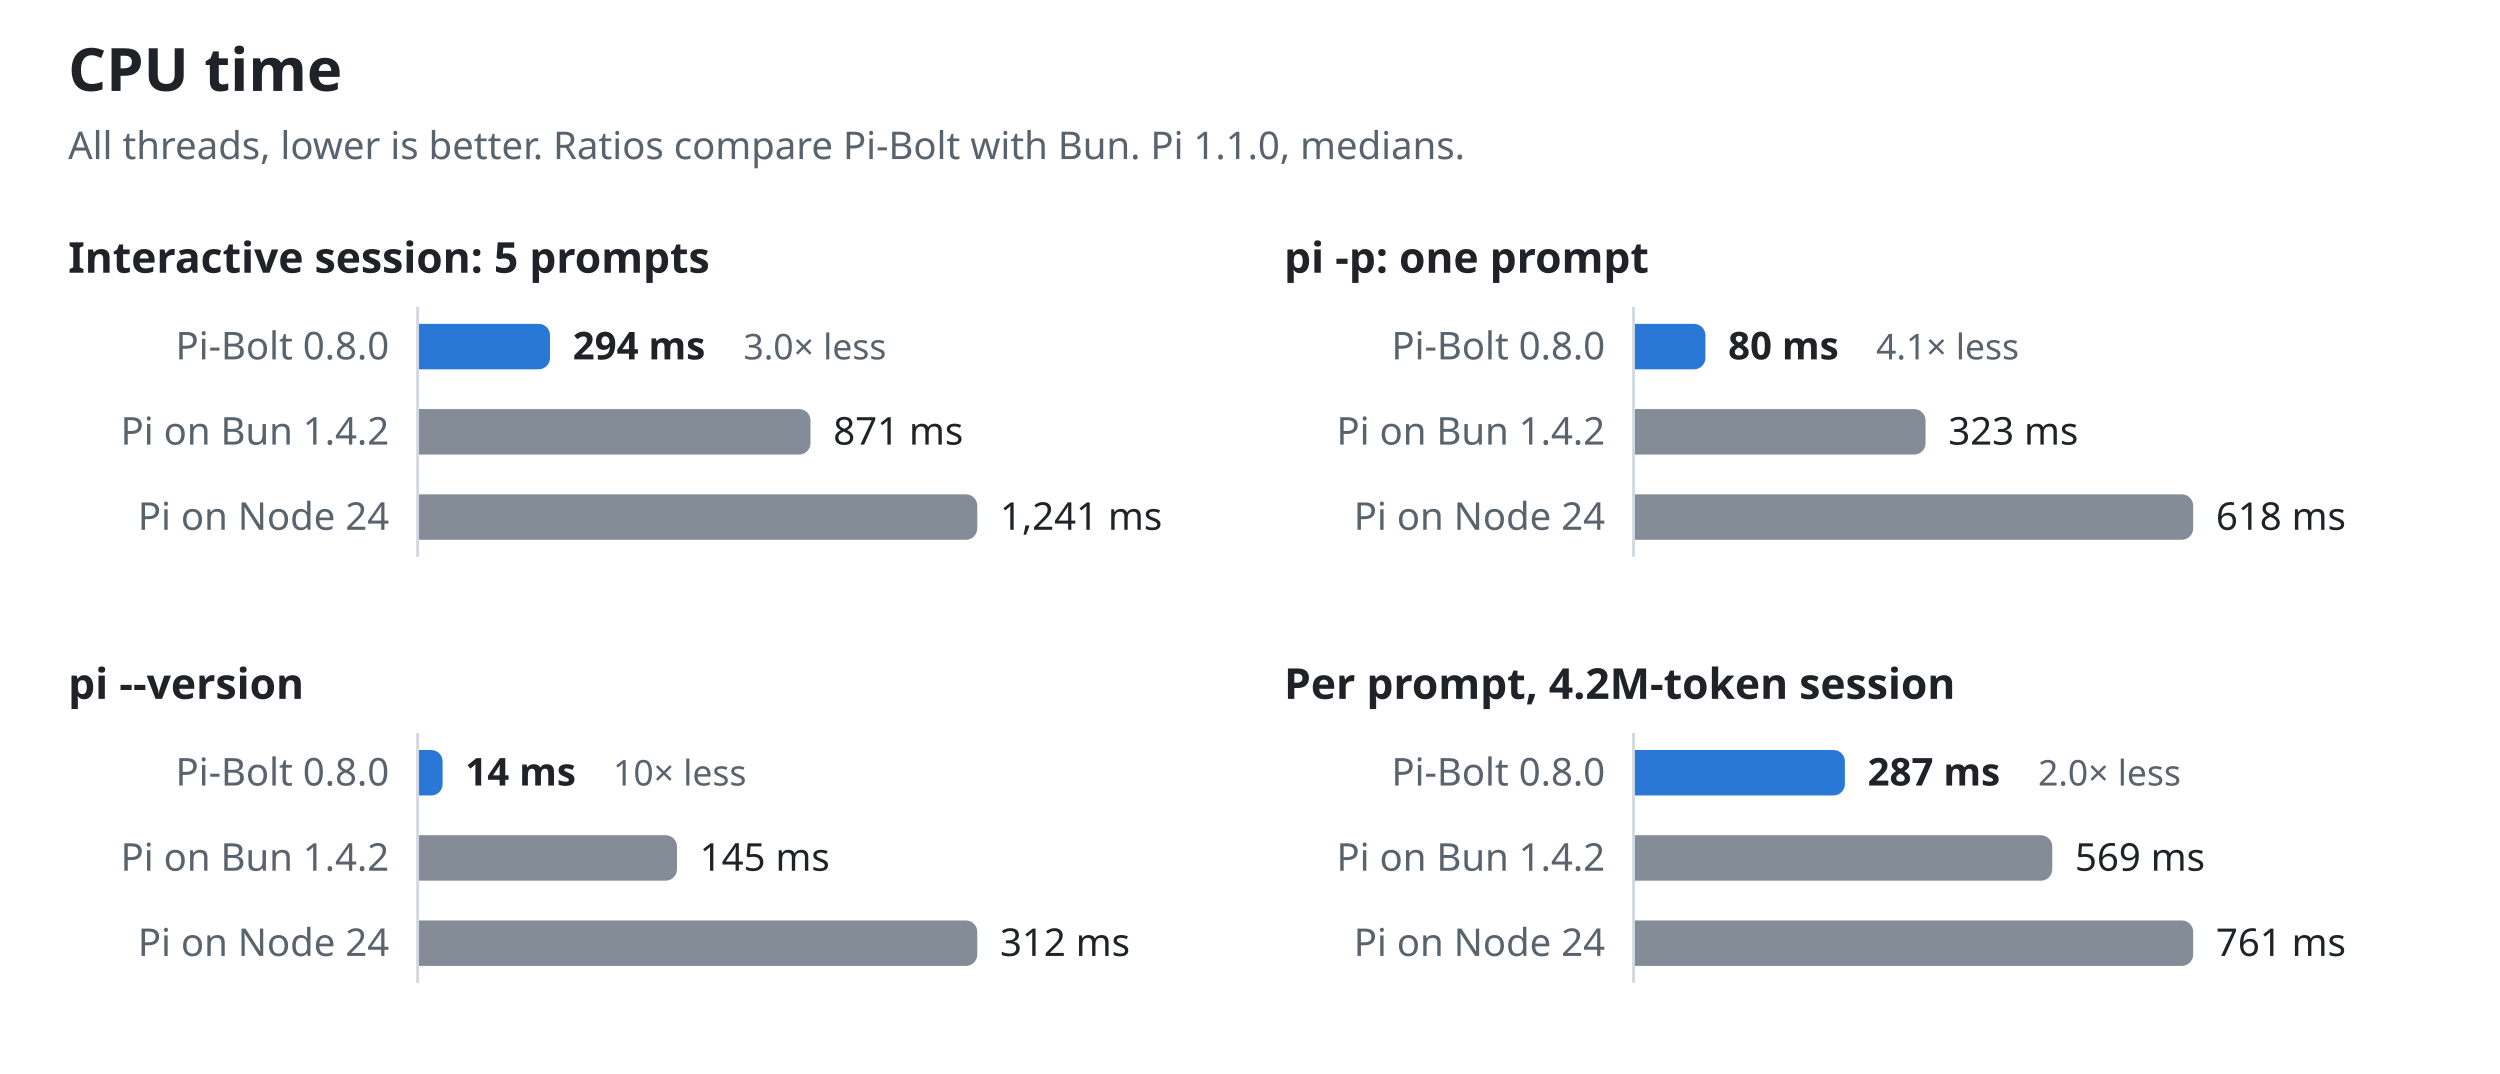
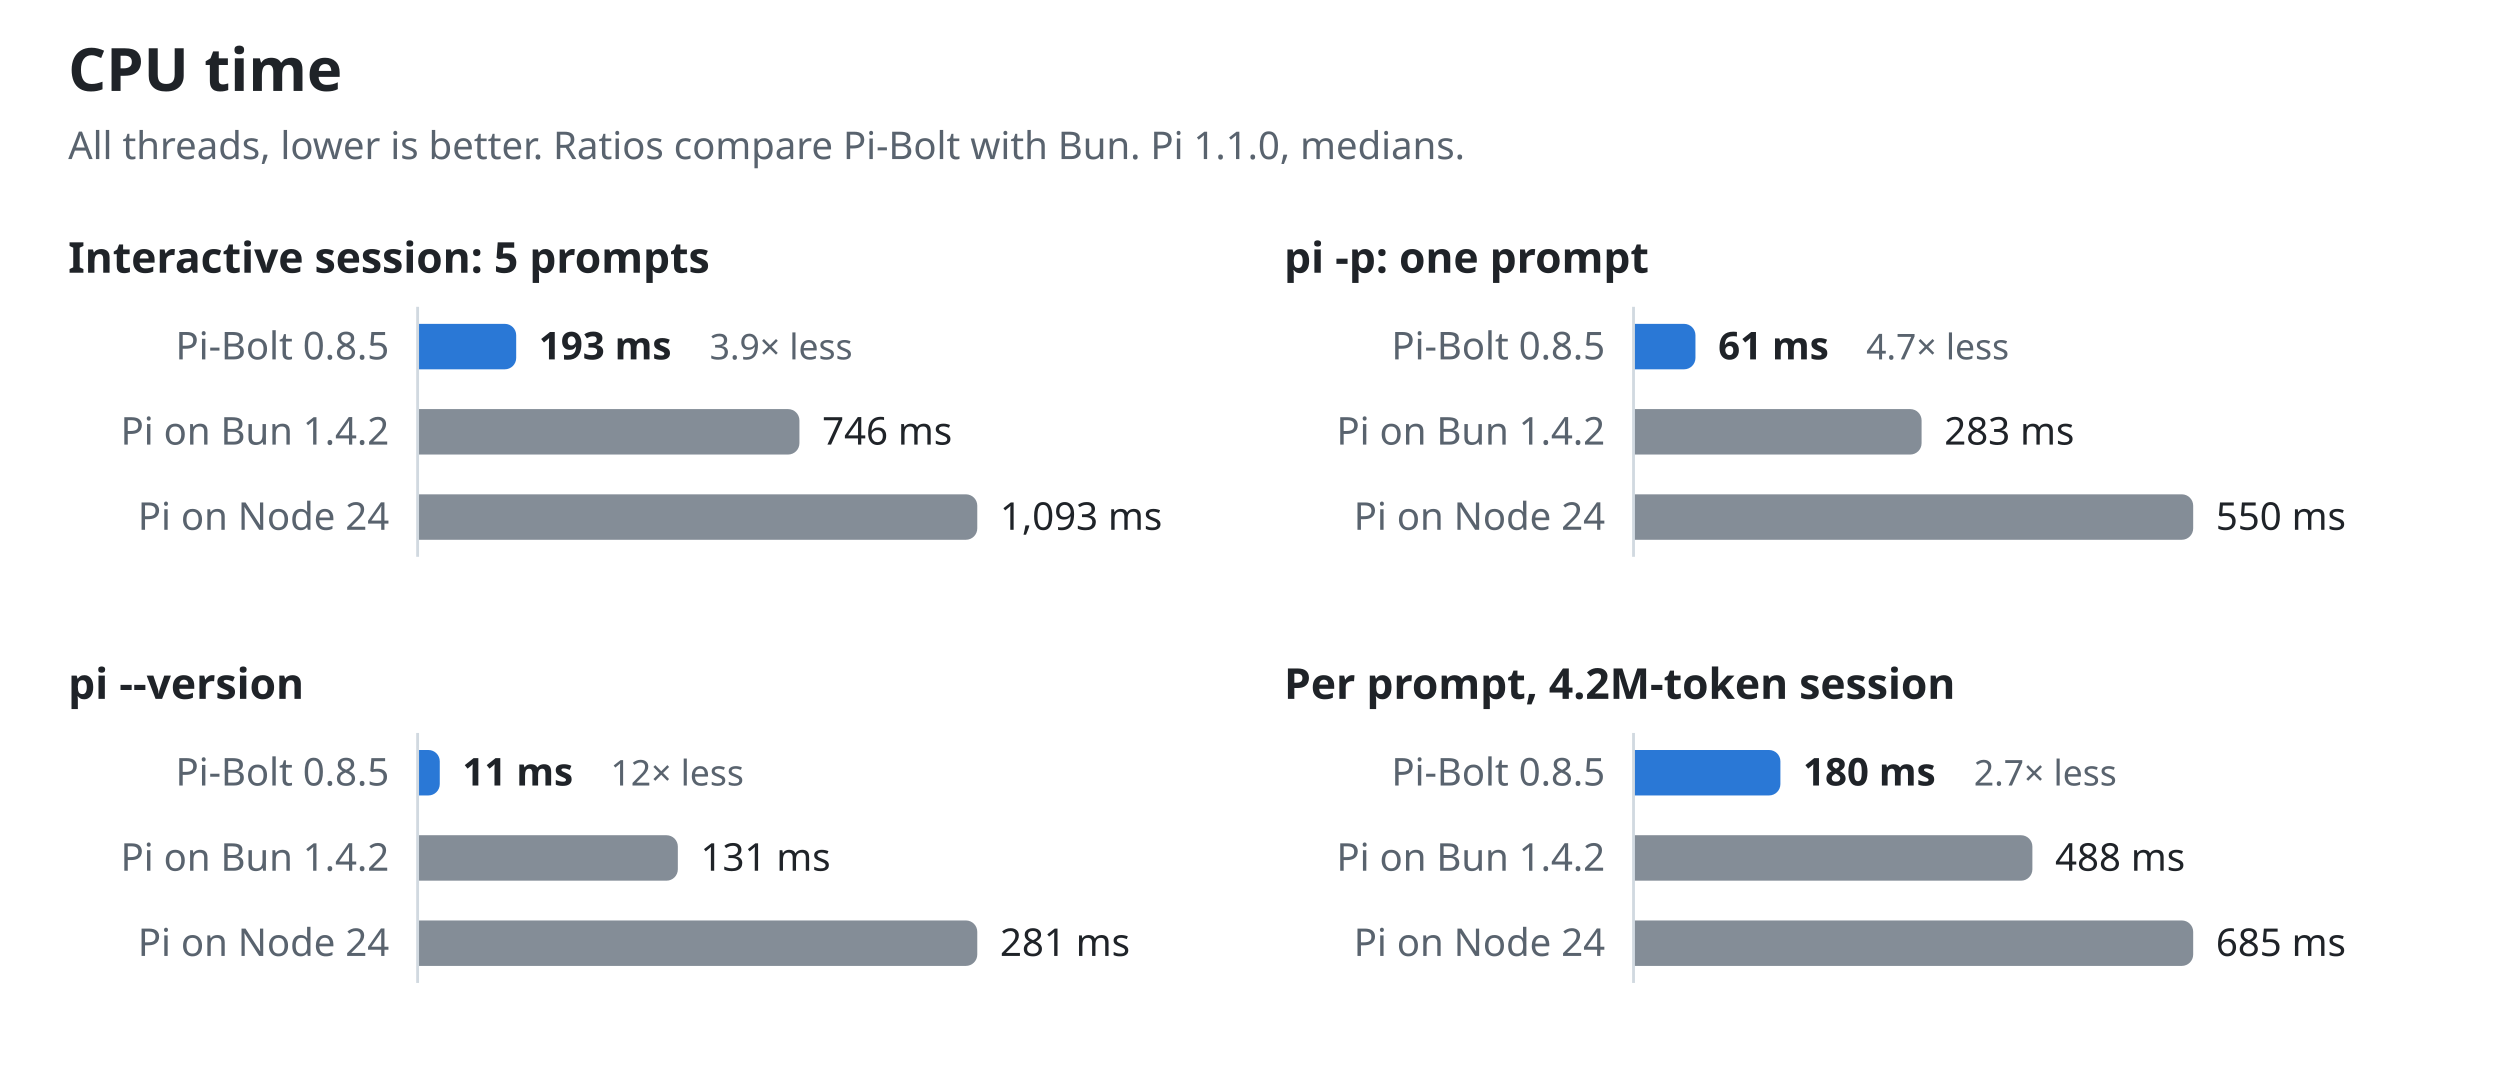
<svg xmlns="http://www.w3.org/2000/svg" width="880" height="378" viewBox="0 0 880 378" role="img" aria-label="CPU time: All threads, lower is better. Ratios compare Pi-Bolt with Bun. Pi 1.1.0, medians.">
  <style>text{font-family:-apple-system, BlinkMacSystemFont, 'Segoe UI', 'Noto Sans', Helvetica, Arial, sans-serif}</style>
  <text x="24" y="32" font-size="21" font-weight="650" fill="#1f2328">CPU time</text>
  <text x="24" y="56" font-size="13.5" fill="#59636e">All threads, lower is better. Ratios compare Pi-Bolt with Bun. Pi 1.1.0, medians.</text>
  <text x="24" y="96" font-size="15" font-weight="600" fill="#1f2328">Interactive session: 5 prompts</text>
-   <text x="137" y="126.5" font-size="13.5" text-anchor="end" fill="#59636e">Pi-Bolt 0.8.0</text>
-   <path d="M147,114 h42.6 a4,4 0 0 1 4,4 v8 a4,4 0 0 1 -4,4 h-42.6 z" fill="#2a78d6" />
-   <text x="201.6" y="126.5" font-size="13.5" font-weight="650" fill="#1f2328">294 ms</text>
-   <text x="261.7" y="126.5" font-size="12.5" fill="#59636e">3.0× less</text>
+   <text x="137" y="126.5" font-size="13.5" text-anchor="end" fill="#59636e">Pi-Bolt 0.8.5</text>
+   <path d="M147,114 h30.7 a4,4 0 0 1 4,4 v8 a4,4 0 0 1 -4,4 h-30.7 z" fill="#2a78d6" />
+   <text x="189.7" y="126.5" font-size="13.5" font-weight="650" fill="#1f2328">193 ms</text>
+   <text x="249.8" y="126.5" font-size="12.5" fill="#59636e">3.9× less</text>
  <text x="137" y="156.5" font-size="13.5" text-anchor="end" fill="#59636e">Pi on Bun 1.4.2</text>
-   <path d="M147,144 h134.3 a4,4 0 0 1 4,4 v8 a4,4 0 0 1 -4,4 h-134.3 z" fill="#848d97" />
-   <text x="293.3" y="156.5" font-size="13.5" font-weight="400" fill="#1f2328">871 ms</text>
+   <path d="M147,144 h130.4 a4,4 0 0 1 4,4 v8 a4,4 0 0 1 -4,4 h-130.4 z" fill="#848d97" />
+   <text x="289.4" y="156.5" font-size="13.5" font-weight="400" fill="#1f2328">746 ms</text>
  <text x="137" y="186.5" font-size="13.5" text-anchor="end" fill="#59636e">Pi on Node 24</text>
  <path d="M147,174 h193.0 a4,4 0 0 1 4,4 v8 a4,4 0 0 1 -4,4 h-193.0 z" fill="#848d97" />
-   <text x="352.0" y="186.5" font-size="13.5" font-weight="400" fill="#1f2328">1,241 ms</text>
+   <text x="352.0" y="186.5" font-size="13.5" font-weight="400" fill="#1f2328">1,093 ms</text>
  <line x1="147" y1="108" x2="147" y2="196" stroke="#d1d9e0" />
  <text x="452" y="96" font-size="15" font-weight="600" fill="#1f2328">pi -p: one prompt</text>
-   <text x="565" y="126.5" font-size="13.5" text-anchor="end" fill="#59636e">Pi-Bolt 0.8.0</text>
-   <path d="M575,114 h21.3 a4,4 0 0 1 4,4 v8 a4,4 0 0 1 -4,4 h-21.3 z" fill="#2a78d6" />
-   <text x="608.3" y="126.5" font-size="13.5" font-weight="650" fill="#1f2328">80 ms</text>
-   <text x="660.4" y="126.5" font-size="12.5" fill="#59636e">4.1× less</text>
+   <text x="565" y="126.5" font-size="13.5" text-anchor="end" fill="#59636e">Pi-Bolt 0.8.5</text>
+   <path d="M575,114 h17.8 a4,4 0 0 1 4,4 v8 a4,4 0 0 1 -4,4 h-17.8 z" fill="#2a78d6" />
+   <text x="604.8" y="126.5" font-size="13.5" font-weight="650" fill="#1f2328">61 ms</text>
+   <text x="656.9" y="126.5" font-size="12.5" fill="#59636e">4.7× less</text>
  <text x="565" y="156.5" font-size="13.5" text-anchor="end" fill="#59636e">Pi on Bun 1.4.2</text>
-   <path d="M575,144 h98.8 a4,4 0 0 1 4,4 v8 a4,4 0 0 1 -4,4 h-98.8 z" fill="#848d97" />
-   <text x="685.8" y="156.5" font-size="13.5" font-weight="400" fill="#1f2328">323 ms</text>
+   <path d="M575,144 h97.4 a4,4 0 0 1 4,4 v8 a4,4 0 0 1 -4,4 h-97.4 z" fill="#848d97" />
+   <text x="684.4" y="156.5" font-size="13.5" font-weight="400" fill="#1f2328">283 ms</text>
  <text x="565" y="186.5" font-size="13.5" text-anchor="end" fill="#59636e">Pi on Node 24</text>
  <path d="M575,174 h193.0 a4,4 0 0 1 4,4 v8 a4,4 0 0 1 -4,4 h-193.0 z" fill="#848d97" />
-   <text x="780.0" y="186.5" font-size="13.5" font-weight="400" fill="#1f2328">618 ms</text>
+   <text x="780.0" y="186.5" font-size="13.5" font-weight="400" fill="#1f2328">550 ms</text>
  <line x1="575" y1="108" x2="575" y2="196" stroke="#d1d9e0" />
  <text x="24" y="246" font-size="15" font-weight="600" fill="#1f2328">pi --version</text>
-   <text x="137" y="276.5" font-size="13.5" text-anchor="end" fill="#59636e">Pi-Bolt 0.8.0</text>
-   <path d="M147,264 h4.8 a4,4 0 0 1 4,4 v8 a4,4 0 0 1 -4,4 h-4.8 z" fill="#2a78d6" />
-   <text x="163.8" y="276.5" font-size="13.5" font-weight="650" fill="#1f2328">14 ms</text>
-   <text x="215.8" y="276.5" font-size="12.5" fill="#59636e">10× less</text>
+   <text x="137" y="276.5" font-size="13.5" text-anchor="end" fill="#59636e">Pi-Bolt 0.8.5</text>
+   <path d="M147,264 h3.8 a4,4 0 0 1 4,4 v8 a4,4 0 0 1 -4,4 h-3.8 z" fill="#2a78d6" />
+   <text x="162.8" y="276.5" font-size="13.5" font-weight="650" fill="#1f2328">11 ms</text>
+   <text x="214.9" y="276.5" font-size="12.5" fill="#59636e">12× less</text>
  <text x="137" y="306.5" font-size="13.5" text-anchor="end" fill="#59636e">Pi on Bun 1.4.2</text>
-   <path d="M147,294 h87.3 a4,4 0 0 1 4,4 v8 a4,4 0 0 1 -4,4 h-87.3 z" fill="#848d97" />
-   <text x="246.3" y="306.5" font-size="13.5" font-weight="400" fill="#1f2328">145 ms</text>
+   <path d="M147,294 h87.6 a4,4 0 0 1 4,4 v8 a4,4 0 0 1 -4,4 h-87.6 z" fill="#848d97" />
+   <text x="246.6" y="306.5" font-size="13.5" font-weight="400" fill="#1f2328">131 ms</text>
  <text x="137" y="336.5" font-size="13.5" text-anchor="end" fill="#59636e">Pi on Node 24</text>
  <path d="M147,324 h193.0 a4,4 0 0 1 4,4 v8 a4,4 0 0 1 -4,4 h-193.0 z" fill="#848d97" />
-   <text x="352.0" y="336.5" font-size="13.5" font-weight="400" fill="#1f2328">312 ms</text>
+   <text x="352.0" y="336.5" font-size="13.5" font-weight="400" fill="#1f2328">281 ms</text>
  <line x1="147" y1="258" x2="147" y2="346" stroke="#d1d9e0" />
  <text x="452" y="246" font-size="15" font-weight="600" fill="#1f2328">Per prompt, 4.2M-token session</text>
-   <text x="565" y="276.5" font-size="13.5" text-anchor="end" fill="#59636e">Pi-Bolt 0.8.0</text>
-   <path d="M575,264 h70.4 a4,4 0 0 1 4,4 v8 a4,4 0 0 1 -4,4 h-70.4 z" fill="#2a78d6" />
-   <text x="657.4" y="276.5" font-size="13.5" font-weight="650" fill="#1f2328">287 ms</text>
-   <text x="717.4" y="276.5" font-size="12.5" fill="#59636e">2.0× less</text>
+   <text x="565" y="276.5" font-size="13.5" text-anchor="end" fill="#59636e">Pi-Bolt 0.8.5</text>
+   <path d="M575,264 h47.7 a4,4 0 0 1 4,4 v8 a4,4 0 0 1 -4,4 h-47.7 z" fill="#2a78d6" />
+   <text x="634.7" y="276.5" font-size="13.5" font-weight="650" fill="#1f2328">180 ms</text>
+   <text x="694.8" y="276.5" font-size="12.5" fill="#59636e">2.7× less</text>
  <text x="565" y="306.5" font-size="13.5" text-anchor="end" fill="#59636e">Pi on Bun 1.4.2</text>
-   <path d="M575,294 h143.4 a4,4 0 0 1 4,4 v8 a4,4 0 0 1 -4,4 h-143.4 z" fill="#848d97" />
-   <text x="730.4" y="306.5" font-size="13.5" font-weight="400" fill="#1f2328">569 ms</text>
+   <path d="M575,294 h136.4 a4,4 0 0 1 4,4 v8 a4,4 0 0 1 -4,4 h-136.4 z" fill="#848d97" />
+   <text x="723.4" y="306.5" font-size="13.5" font-weight="400" fill="#1f2328">488 ms</text>
  <text x="565" y="336.5" font-size="13.5" text-anchor="end" fill="#59636e">Pi on Node 24</text>
  <path d="M575,324 h193.0 a4,4 0 0 1 4,4 v8 a4,4 0 0 1 -4,4 h-193.0 z" fill="#848d97" />
-   <text x="780.0" y="336.5" font-size="13.5" font-weight="400" fill="#1f2328">761 ms</text>
+   <text x="780.0" y="336.5" font-size="13.5" font-weight="400" fill="#1f2328">685 ms</text>
  <line x1="575" y1="258" x2="575" y2="346" stroke="#d1d9e0" />
</svg>
